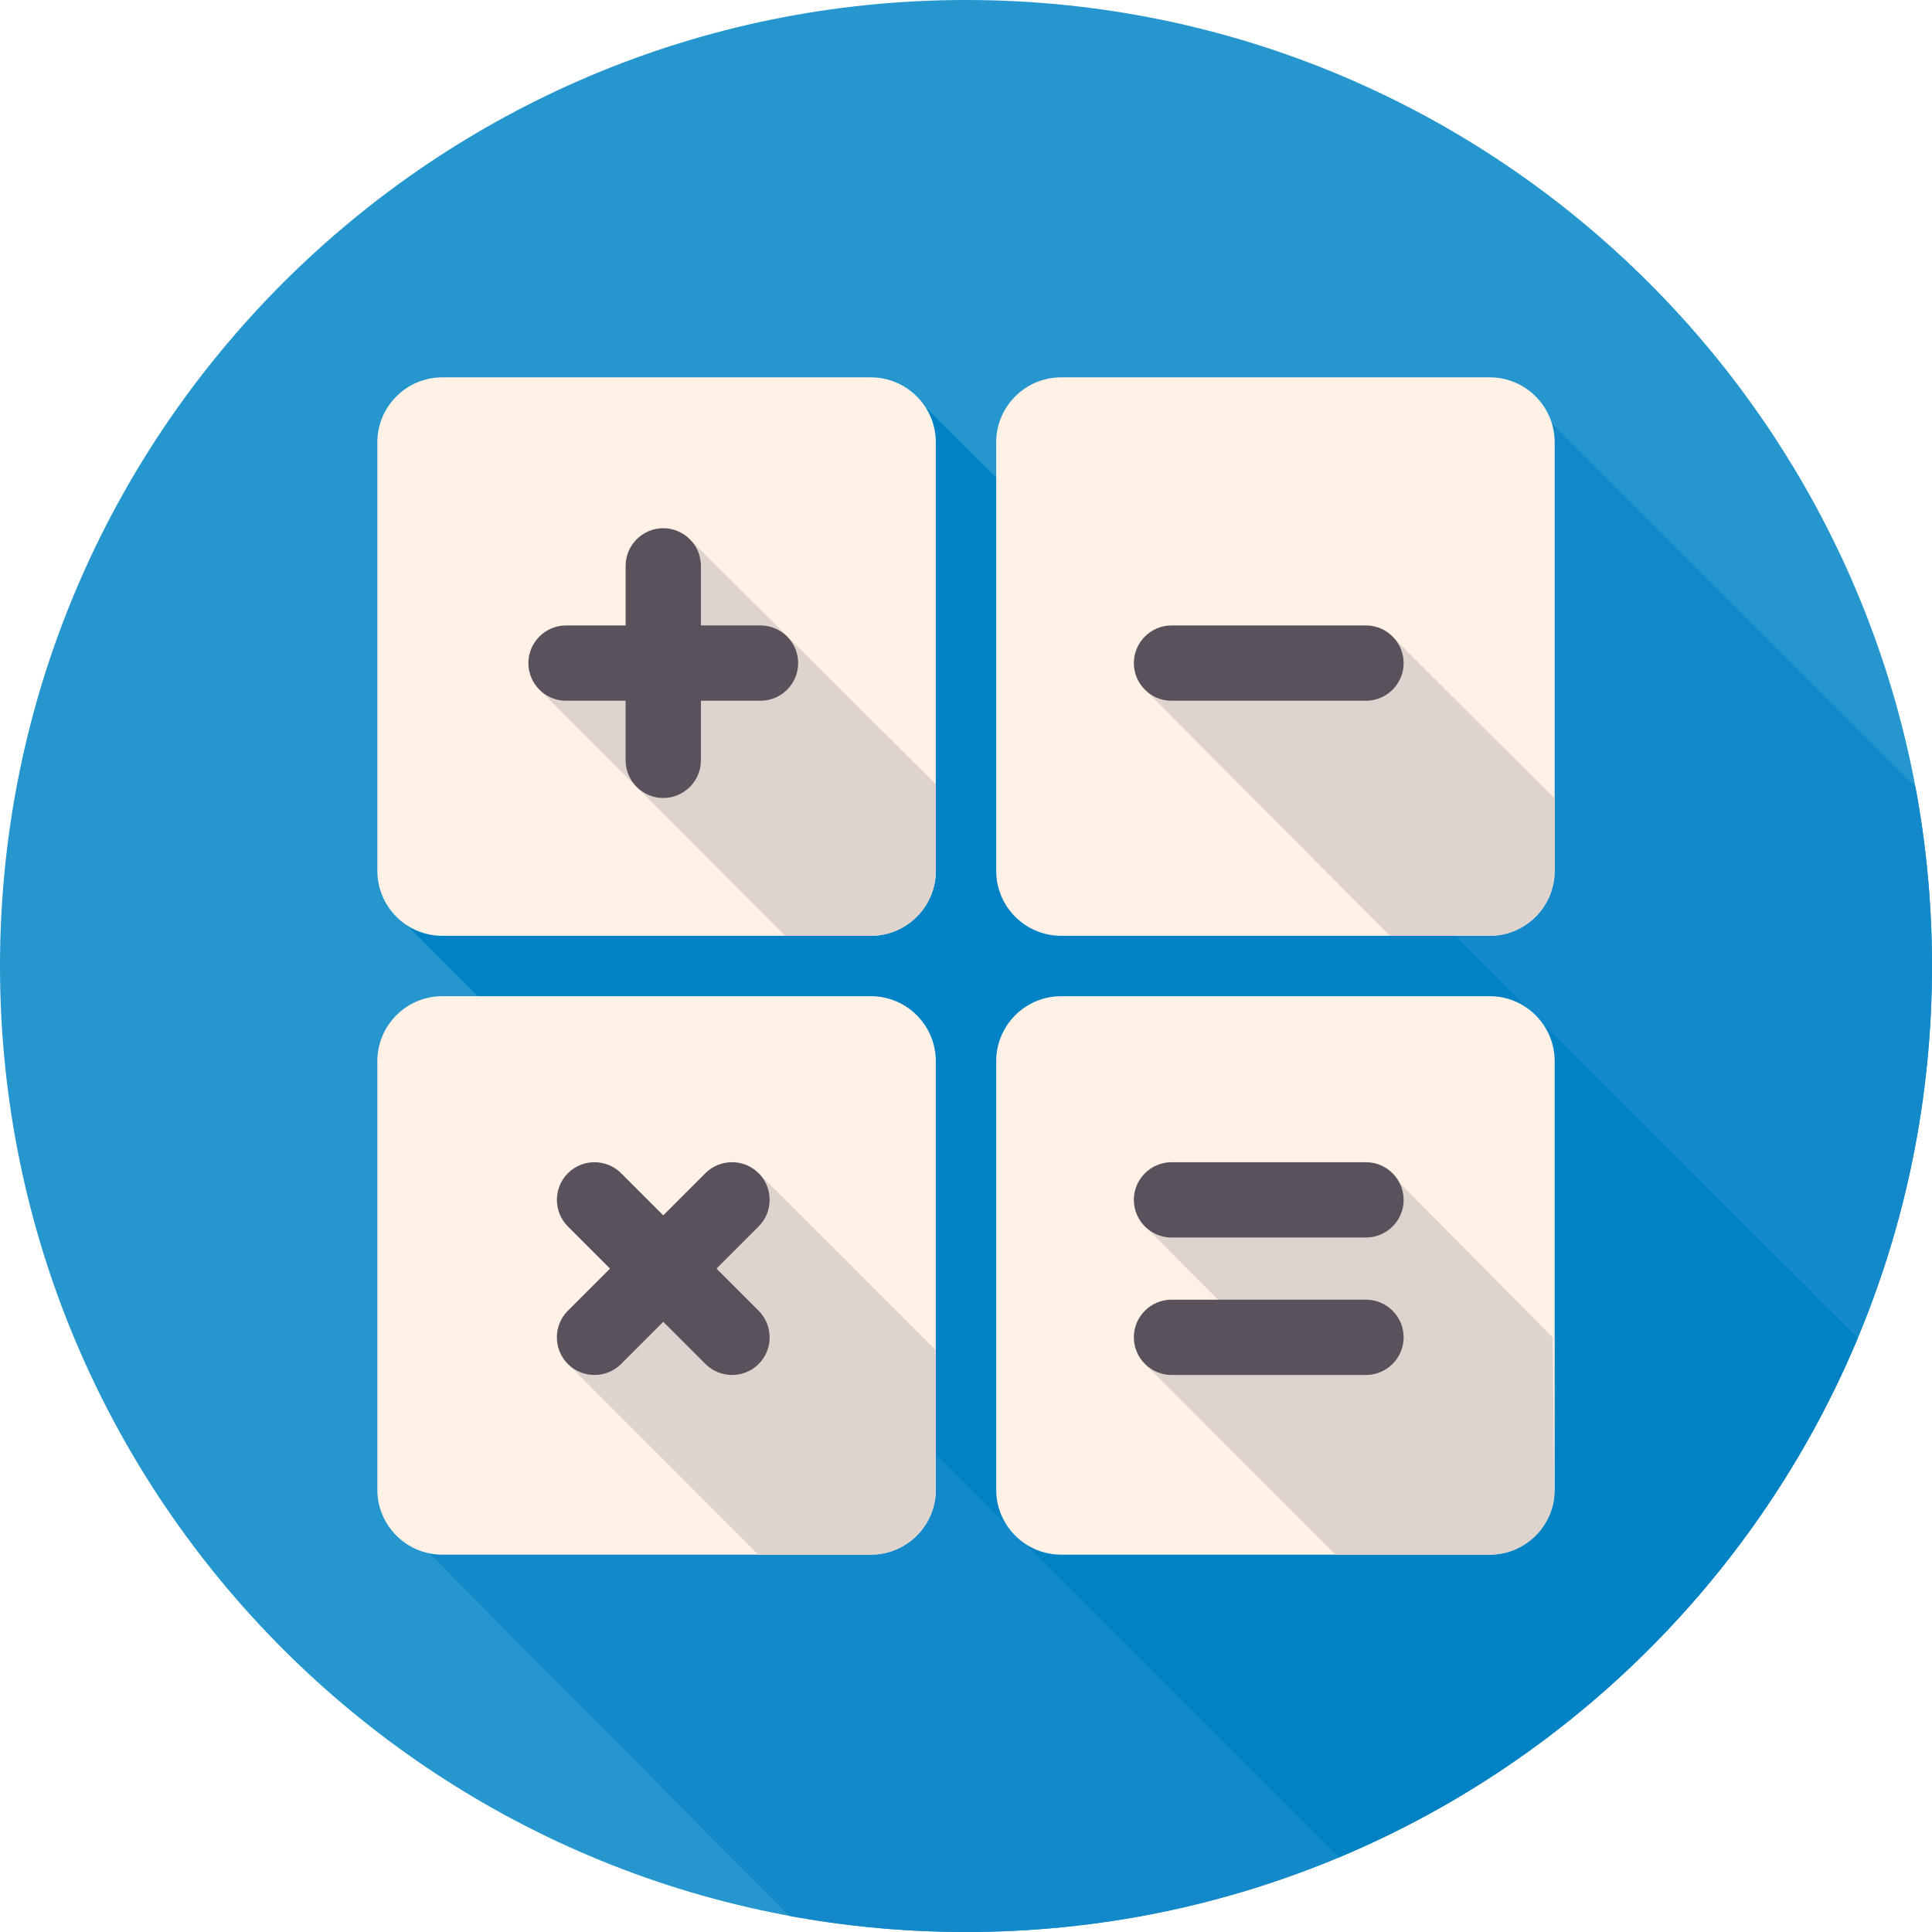
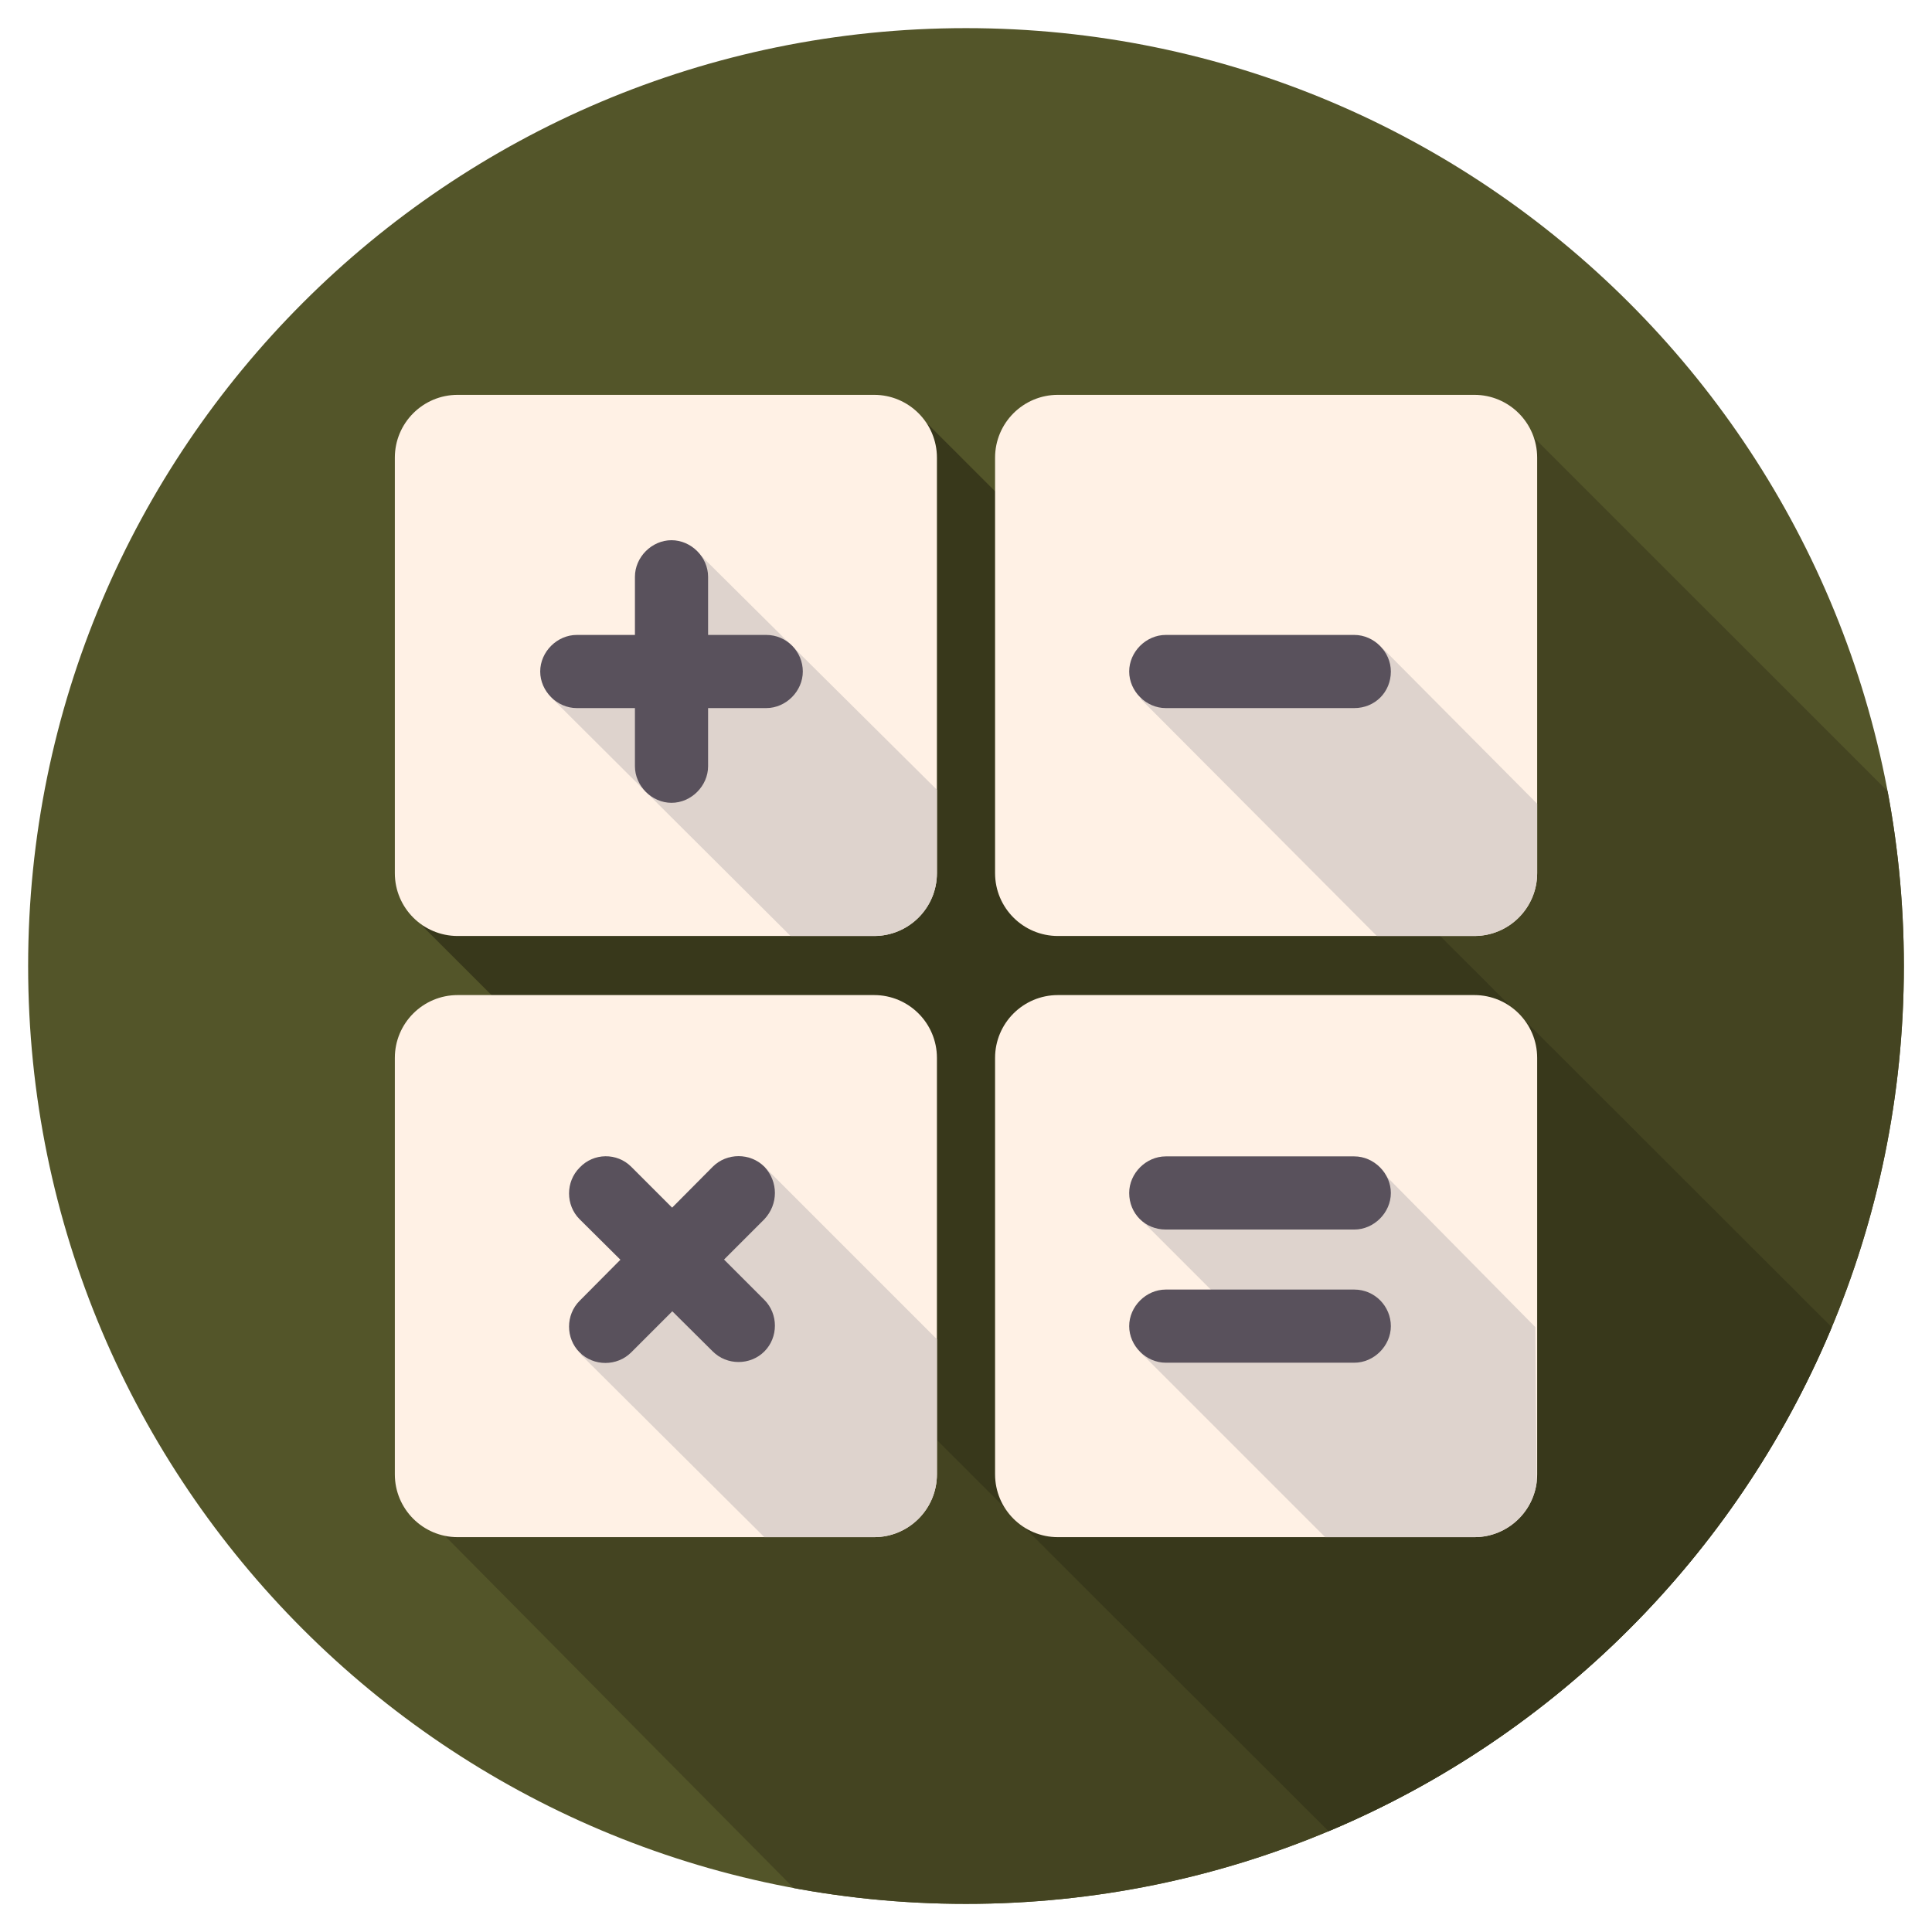
- <svg xmlns="http://www.w3.org/2000/svg" xmlns:xlink="http://www.w3.org/1999/xlink" enable-background="new 0 0 128 128" version="1.1" viewBox="0 0 128 128" xml:space="preserve">
-   <g id="Layer_1">
-     <rect fill="#F4F5F5" height="1520" opacity="0" width="727.938" x="-59.984" y="-541" />
-   </g>
+ <svg xmlns="http://www.w3.org/2000/svg" xmlns:xlink="http://www.w3.org/1999/xlink" version="1.1" id="Warstwa_1" x="0px" y="0px" viewBox="0 0 206 206" style="enable-background:new 0 0 206 206;" xml:space="preserve">
+   <style type="text/css">
+ 	.st0{fill:#535529;}
+ 	.st1{clip-path:url(#SVGID_2_);fill:#444421;}
+ 	.st2{clip-path:url(#SVGID_4_);fill:#38381B;}
+ 	.st3{fill:#FFF1E5;}
+ 	.st4{clip-path:url(#SVGID_6_);fill:#DED3CD;}
+ 	.st5{clip-path:url(#SVGID_8_);fill:#DED3CD;}
+ 	.st6{clip-path:url(#SVGID_10_);fill:#DED3CD;}
+ 	.st7{clip-path:url(#SVGID_12_);fill:#DED3CD;}
+ 	.st8{fill:#59515C;}
+ </style>
  <g id="Layer_2">
    <g>
-       <circle cx="64" cy="64" fill="#2597CE" r="64" />
+       <circle class="st0" cx="103" cy="103" r="100" />
      <g>
-         <defs>
-           <circle cx="64" cy="64" id="SVGID_35_" r="64" />
-         </defs>
-         <clipPath id="SVGID_2_">
-           <use overflow="visible" xlink:href="#SVGID_35_" />
-         </clipPath>
-         <polygon clip-path="url(#SVGID_2_)" fill="#1389C9" points="101.864,27.092 128,53.215 128,128 53.333,128 26.813,101.273      35.004,68.722 26.929,60.646 61.417,27.092 66.786,32.462    " />
+         <g>
+           <defs>
+             <circle id="SVGID_1_" cx="103" cy="103" r="100" />
+           </defs>
+           <clipPath id="SVGID_2_">
+             <use xlink:href="#SVGID_1_" style="overflow:visible;" />
+           </clipPath>
+           <polygon class="st1" points="162.2,45.3 203,86.1 203,203 86.3,203 44.9,161.2 57.7,110.4 45.1,97.8 99,45.3 107.4,53.7     " />
+         </g>
      </g>
      <g>
-         <defs>
-           <circle cx="64" cy="64" id="SVGID_37_" r="64" />
-         </defs>
-         <clipPath id="SVGID_4_">
-           <use overflow="visible" xlink:href="#SVGID_37_" />
-         </clipPath>
-         <polygon clip-path="url(#SVGID_4_)" fill="#0082C5" points="26.94,61.284 89.952,124.296 110.11,112.138 124.423,89.992      61.381,27.036    " />
+         <g>
+           <defs>
+             <circle id="SVGID_3_" cx="103" cy="103" r="100" />
+           </defs>
+           <clipPath id="SVGID_4_">
+             <use xlink:href="#SVGID_3_" style="overflow:visible;" />
+           </clipPath>
+           <polygon class="st2" points="45.1,98.8 143.6,197.2 175,178.2 197.4,143.6 98.9,45.2     " />
+         </g>
      </g>
-       <path d="M62,57.692C62,60.071,60.071,62,57.692,62H29.308C26.929,62,25,60.071,25,57.692V29.308    C25,26.929,26.929,25,29.308,25h28.385C60.071,25,62,26.929,62,29.308V57.692z" fill="#FFF1E5" />
-       <path d="M103,57.692c0,2.379-1.929,4.308-4.308,4.308H70.308C67.929,62,66,60.071,66,57.692V29.308    C66,26.929,67.929,25,70.308,25h28.385c2.379,0,4.308,1.929,4.308,4.308V57.692z" fill="#FFF1E5" />
-       <path d="M62,98.692c0,2.379-1.929,4.308-4.308,4.308H29.308C26.929,103,25,101.071,25,98.692V70.308    C25,67.929,26.929,66,29.308,66h28.385C60.071,66,62,67.929,62,70.308V98.692z" fill="#FFF1E5" />
-       <path d="M103,98.692c0,2.379-1.929,4.308-4.308,4.308H70.308C67.929,103,66,101.071,66,98.692V70.308    C66,67.929,67.929,66,70.308,66h28.385c2.379,0,4.308,1.929,4.308,4.308V98.692z" fill="#FFF1E5" />
+       <path class="st3" d="M99.9,93.1c0,3.7-3,6.7-6.7,6.7H48.8c-3.7,0-6.7-3-6.7-6.7V48.8c0-3.7,3-6.7,6.7-6.7h44.4    c3.7,0,6.7,3,6.7,6.7V93.1z" />
+       <path class="st3" d="M163.9,93.1c0,3.7-3,6.7-6.7,6.7h-44.4c-3.7,0-6.7-3-6.7-6.7V48.8c0-3.7,3-6.7,6.7-6.7h44.4    c3.7,0,6.7,3,6.7,6.7L163.9,93.1L163.9,93.1z" />
+       <path class="st3" d="M99.9,157.2c0,3.7-3,6.7-6.7,6.7H48.8c-3.7,0-6.7-3-6.7-6.7v-44.4c0-3.7,3-6.7,6.7-6.7h44.4    c3.7,0,6.7,3,6.7,6.7V157.2z" />
+       <path class="st3" d="M163.9,157.2c0,3.7-3,6.7-6.7,6.7h-44.4c-3.7,0-6.7-3-6.7-6.7v-44.4c0-3.7,3-6.7,6.7-6.7h44.4    c3.7,0,6.7,3,6.7,6.7L163.9,157.2L163.9,157.2z" />
      <g>
-         <defs>
-           <path d="M103,57.692c0,2.379-1.929,4.308-4.308,4.308H70.308C67.929,62,66,60.071,66,57.692V29.308      C66,26.929,67.929,25,70.308,25h28.385c2.379,0,4.308,1.929,4.308,4.308V57.692z" id="SVGID_39_" />
-         </defs>
-         <clipPath id="SVGID_6_">
-           <use overflow="visible" xlink:href="#SVGID_39_" />
-         </clipPath>
-         <polygon clip-path="url(#SVGID_6_)" fill="#DED3CD" points="92.45,42.383 75.898,45.734 93.08,63 103,63 103,52.899    " />
+         <g>
+           <defs>
+             <path id="SVGID_5_" d="M163.9,93.1c0,3.7-3,6.7-6.7,6.7h-44.4c-3.7,0-6.7-3-6.7-6.7V48.8c0-3.7,3-6.7,6.7-6.7h44.4       c3.7,0,6.7,3,6.7,6.7L163.9,93.1L163.9,93.1z" />
+           </defs>
+           <clipPath id="SVGID_6_">
+             <use xlink:href="#SVGID_5_" style="overflow:visible;" />
+           </clipPath>
+           <polygon class="st4" points="147.5,69.2 121.6,74.5 148.4,101.4 163.9,101.4 163.9,85.7     " />
+         </g>
      </g>
      <g>
-         <defs>
-           <path d="M103,98.692c0,2.379-1.929,4.308-4.308,4.308H70.308C67.929,103,66,101.071,66,98.692V70.308      C66,67.929,67.929,66,70.308,66h28.385c2.379,0,4.308,1.929,4.308,4.308V98.692z" id="SVGID_41_" />
-         </defs>
-         <clipPath id="SVGID_8_">
-           <use overflow="visible" xlink:href="#SVGID_41_" />
-         </clipPath>
-         <polygon clip-path="url(#SVGID_8_)" fill="#DED3CD" points="92.607,78.245 79.068,79.263 75.692,81.076 81.266,86.68      75.883,90.391 88.485,103 103,103 102.872,88.613    " />
+         <g>
+           <defs>
+             <path id="SVGID_7_" d="M163.9,157.2c0,3.7-3,6.7-6.7,6.7h-44.4c-3.7,0-6.7-3-6.7-6.7v-44.4c0-3.7,3-6.7,6.7-6.7h44.4       c3.7,0,6.7,3,6.7,6.7L163.9,157.2L163.9,157.2z" />
+           </defs>
+           <clipPath id="SVGID_8_">
+             <use xlink:href="#SVGID_7_" style="overflow:visible;" />
+           </clipPath>
+           <polygon class="st5" points="147.7,125.3 126.5,126.8 121.3,129.7 130,138.4 121.6,144.2 141.3,163.9 163.9,163.9 163.7,141.5           " />
+         </g>
      </g>
      <g>
-         <defs>
-           <path d="M62,98.692c0,2.379-1.929,4.308-4.308,4.308H29.308C26.929,103,25,101.071,25,98.692V70.308      C25,67.929,26.929,66,29.308,66h28.385C60.071,66,62,67.929,62,70.308V98.692z" id="SVGID_43_" />
-         </defs>
-         <clipPath id="SVGID_10_">
-           <use overflow="visible" xlink:href="#SVGID_43_" />
-         </clipPath>
-         <polygon clip-path="url(#SVGID_10_)" fill="#DED3CD" points="49.8,78.391 37.725,90.465 50.235,103 63,103 63,90.451      50.262,77.728    " />
+         <g>
+           <defs>
+             <path id="SVGID_9_" d="M99.9,157.2c0,3.7-3,6.7-6.7,6.7H48.8c-3.7,0-6.7-3-6.7-6.7v-44.4c0-3.7,3-6.7,6.7-6.7h44.4       c3.7,0,6.7,3,6.7,6.7V157.2z" />
+           </defs>
+           <clipPath id="SVGID_10_">
+             <use xlink:href="#SVGID_9_" style="overflow:visible;" />
+           </clipPath>
+           <polygon class="st6" points="80.8,125.5 61.9,144.4 81.5,163.9 101.4,163.9 101.4,144.3 81.5,124.4     " />
+         </g>
      </g>
      <g>
-         <defs>
-           <path d="M62,57.692C62,60.071,60.071,62,57.692,62H29.308C26.929,62,25,60.071,25,57.692V29.308      C25,26.929,26.929,25,29.308,25h28.385C60.071,25,62,26.929,62,29.308V57.692z" id="SVGID_45_" />
-         </defs>
-         <clipPath id="SVGID_12_">
-           <use overflow="visible" xlink:href="#SVGID_45_" />
-         </clipPath>
-         <polygon clip-path="url(#SVGID_12_)" fill="#DED3CD" points="44.108,43.932 35.731,45.684 53.027,63 63,63 63,52.952      45.785,35.813    " />
+         <g>
+           <defs>
+             <path id="SVGID_11_" d="M99.9,93.1c0,3.7-3,6.7-6.7,6.7H48.8c-3.7,0-6.7-3-6.7-6.7V48.8c0-3.7,3-6.7,6.7-6.7h44.4       c3.7,0,6.7,3,6.7,6.7V93.1z" />
+           </defs>
+           <clipPath id="SVGID_12_">
+             <use xlink:href="#SVGID_11_" style="overflow:visible;" />
+           </clipPath>
+           <polygon class="st7" points="71.9,71.6 58.8,74.4 85.9,101.4 101.4,101.4 101.4,85.7 74.5,59     " />
+         </g>
      </g>
      <g>
        <g>
          <g>
-             <path d="M50.386,41.438h-3.949v-3.949c0-1.372-1.122-2.494-2.494-2.494h0c-1.372,0-2.494,1.122-2.494,2.494       v3.949h-3.949c-1.372,0-2.494,1.122-2.494,2.494c0,1.372,1.122,2.494,2.494,2.494h3.949v3.949c0,1.372,1.122,2.494,2.494,2.494       h0c1.372,0,2.494-1.122,2.494-2.494v-3.949h3.949c1.372,0,2.494-1.122,2.494-2.494C52.88,42.56,51.758,41.438,50.386,41.438z" fill="#59515C" />
+             <path class="st8" d="M81.7,67.7h-6.2v-6.2c0-2.1-1.8-3.9-3.9-3.9l0,0c-2.1,0-3.9,1.8-3.9,3.9v6.2h-6.2c-2.1,0-3.9,1.8-3.9,3.9       c0,2.1,1.8,3.9,3.9,3.9h6.2v6.2c0,2.1,1.8,3.9,3.9,3.9l0,0c2.1,0,3.9-1.8,3.9-3.9v-6.2h6.2c2.1,0,3.9-1.8,3.9-3.9       C85.6,69.5,83.9,67.7,81.7,67.7z" />
          </g>
        </g>
        <g>
-           <path d="M90.501,46.426H77.614c-1.372,0-2.494-1.122-2.494-2.494l0,0c0-1.372,1.122-2.494,2.494-2.494h12.887      c1.372,0,2.494,1.122,2.494,2.494l0,0C92.996,45.304,91.873,46.426,90.501,46.426z" fill="#59515C" />
+           <path class="st8" d="M144.4,75.5h-20.1c-2.1,0-3.9-1.8-3.9-3.9l0,0c0-2.1,1.8-3.9,3.9-3.9h20.1c2.1,0,3.9,1.8,3.9,3.9l0,0      C148.3,73.8,146.6,75.5,144.4,75.5z" />
        </g>
        <g>
-           <path d="M50.262,81.255l-9.113,9.112c-0.97,0.97-2.557,0.97-3.527,0l0,0c-0.97-0.97-0.97-2.557,0-3.527      l9.112-9.113c0.97-0.97,2.557-0.97,3.527,0l0,0C51.232,78.698,51.232,80.285,50.262,81.255z" fill="#59515C" />
-           <path d="M41.15,77.728l9.113,9.113c0.97,0.97,0.97,2.557,0,3.527l0,0c-0.97,0.97-2.557,0.97-3.527,0      l-9.112-9.112c-0.97-0.97-0.97-2.557,0-3.527l0,0C38.592,76.758,40.18,76.758,41.15,77.728z" fill="#59515C" />
+           <path class="st8" d="M81.5,130l-14.2,14.2c-1.5,1.5-4,1.5-5.5,0l0,0c-1.5-1.5-1.5-4,0-5.5L76,124.4c1.5-1.5,4-1.5,5.5,0l0,0      C83,126,83,128.4,81.5,130z" />
+           <path class="st8" d="M67.3,124.4l14.2,14.2c1.5,1.5,1.5,4,0,5.5l0,0c-1.5,1.5-4,1.5-5.5,0L61.8,130c-1.5-1.5-1.5-4,0-5.5l0,0      C63.3,122.9,65.8,122.9,67.3,124.4z" />
        </g>
        <g>
          <g>
-             <path d="M90.501,86.107H77.614c-1.372,0-2.494,1.122-2.494,2.494c0,1.372,1.122,2.494,2.494,2.494h12.887       c1.372,0,2.494-1.122,2.494-2.494C92.996,87.229,91.873,86.107,90.501,86.107z M77.614,81.989h12.887       c1.372,0,2.494-1.122,2.494-2.494c0-1.372-1.122-2.494-2.494-2.494H77.614c-1.372,0-2.494,1.122-2.494,2.494       C75.12,80.867,76.242,81.989,77.614,81.989z" fill="#59515C" />
+             <path class="st8" d="M144.4,137.5h-20.1c-2.1,0-3.9,1.8-3.9,3.9s1.8,3.9,3.9,3.9h20.1c2.1,0,3.9-1.8,3.9-3.9       C148.3,139.3,146.6,137.5,144.4,137.5z M124.3,131.1h20.1c2.1,0,3.9-1.8,3.9-3.9c0-2.1-1.8-3.9-3.9-3.9h-20.1       c-2.1,0-3.9,1.8-3.9,3.9C120.4,129.4,122.1,131.1,124.3,131.1z" />
          </g>
        </g>
      </g>
    </g>
  </g>
</svg>
